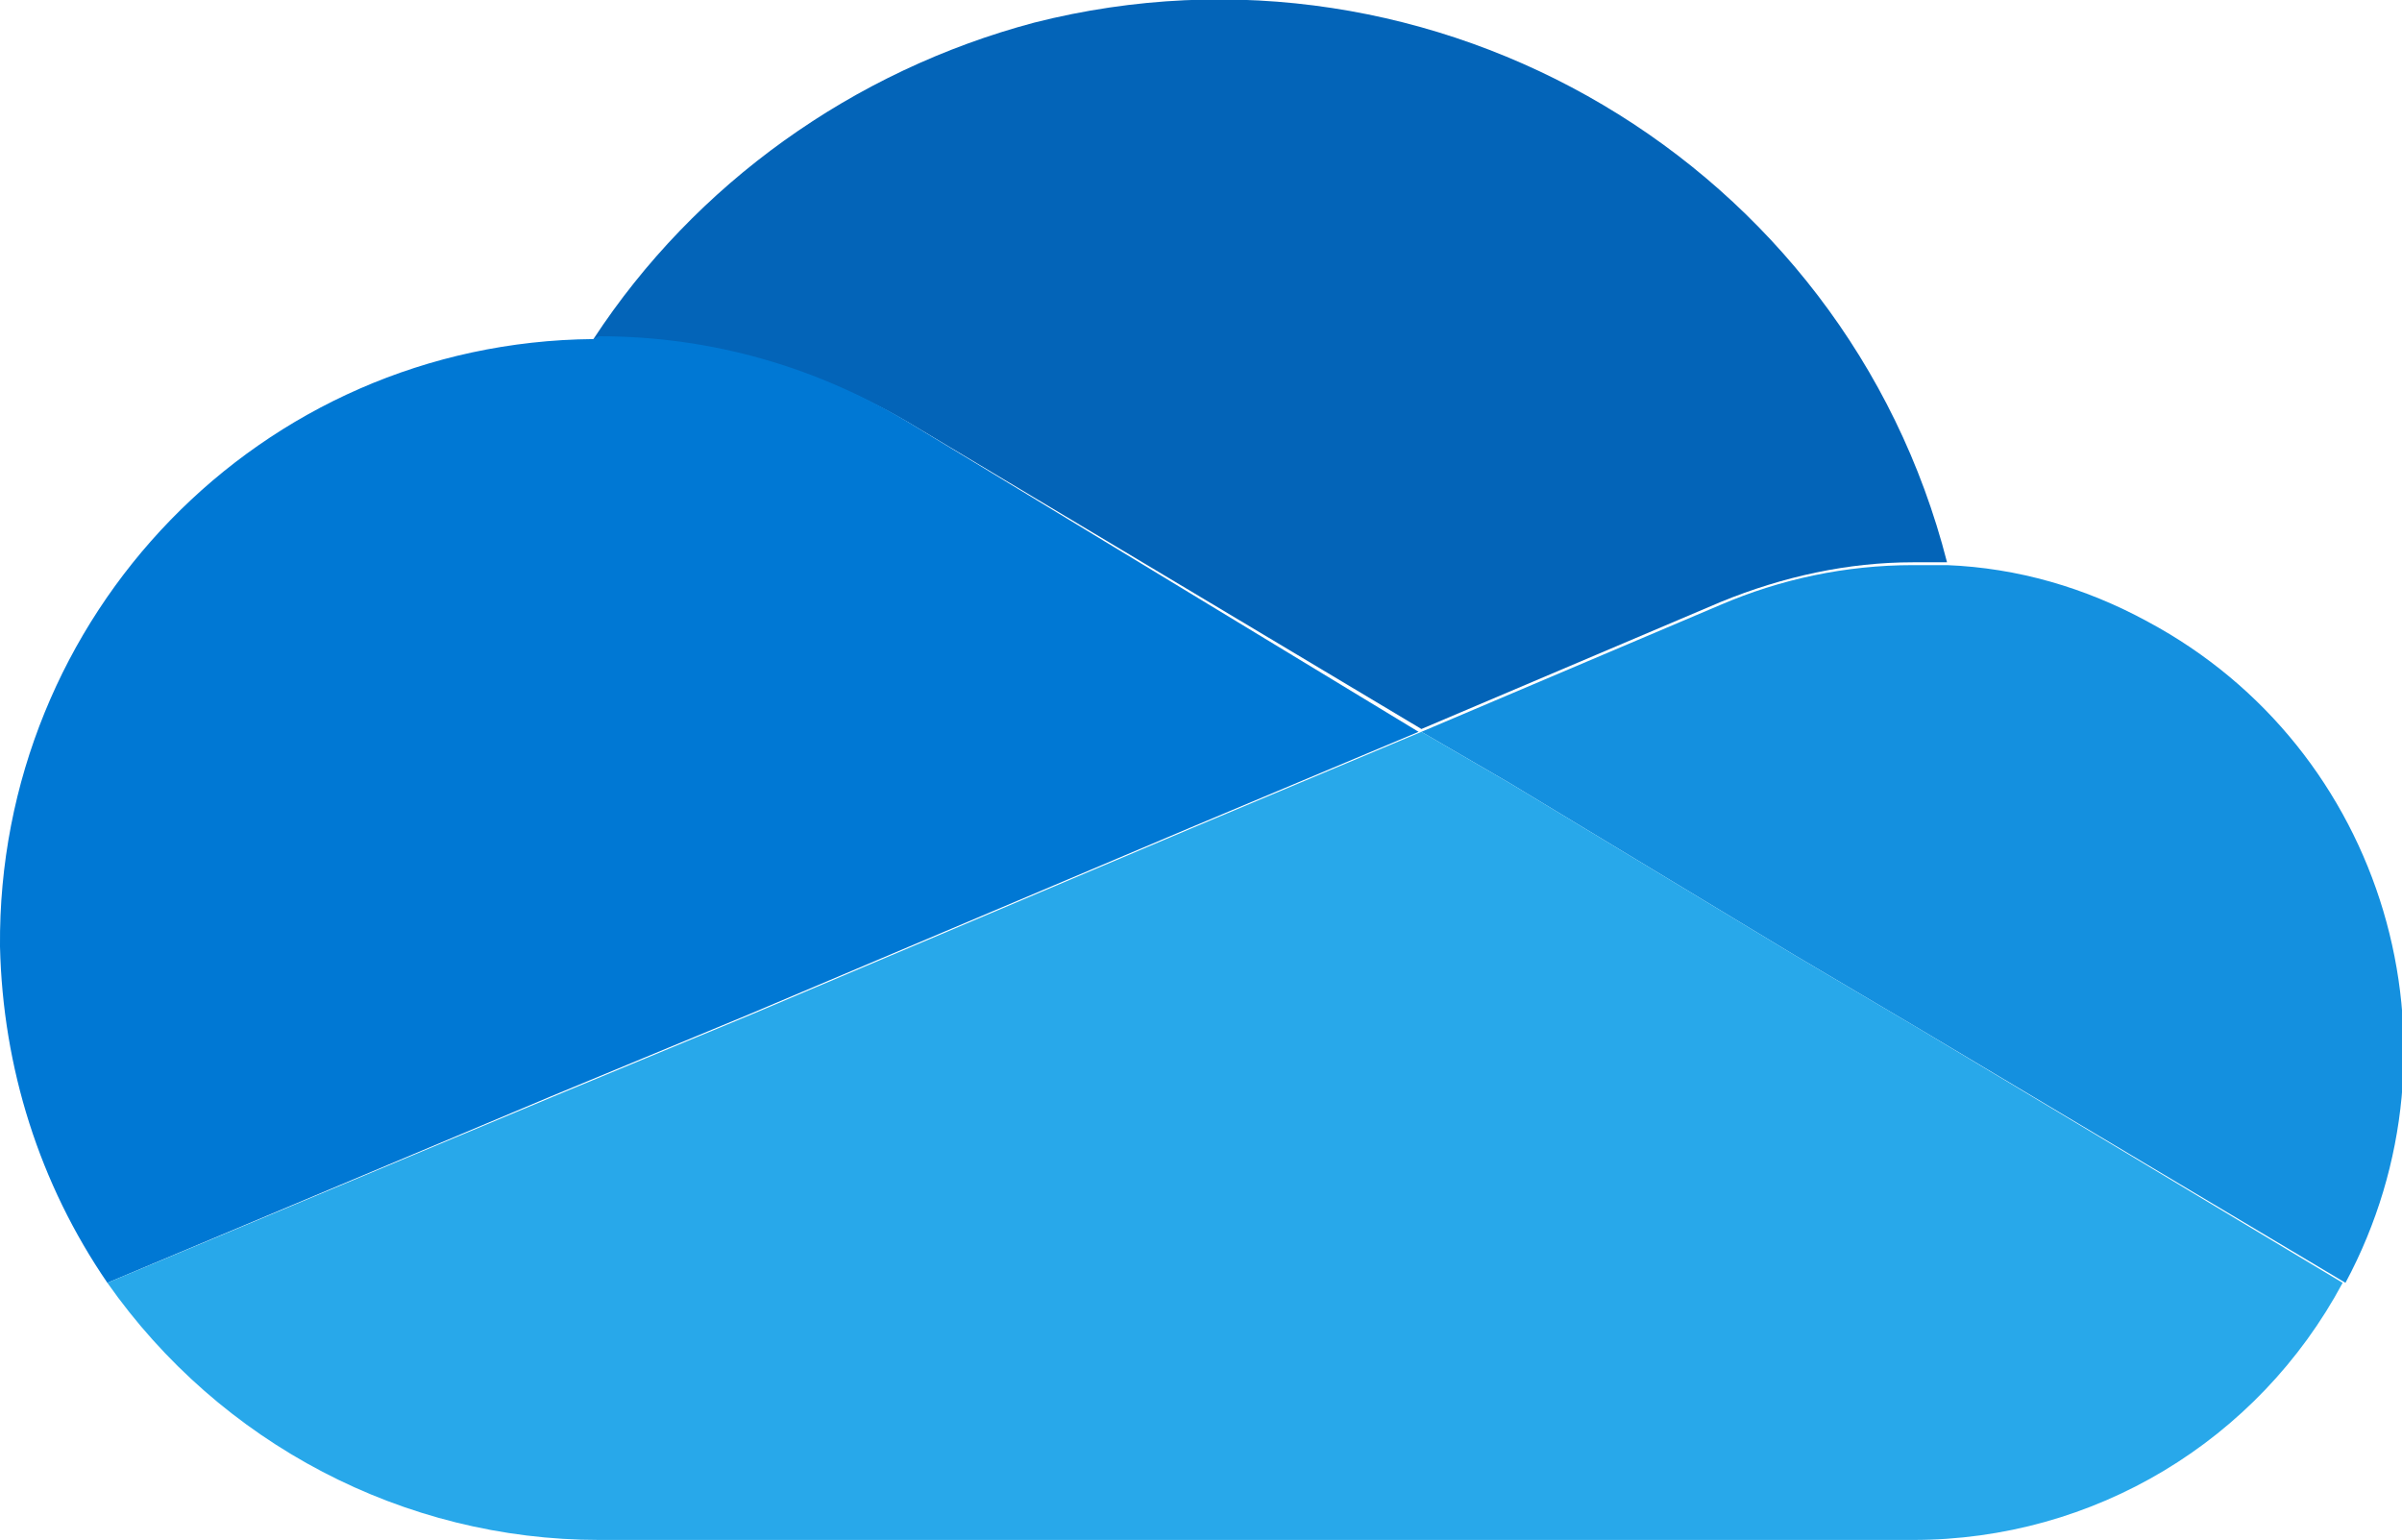
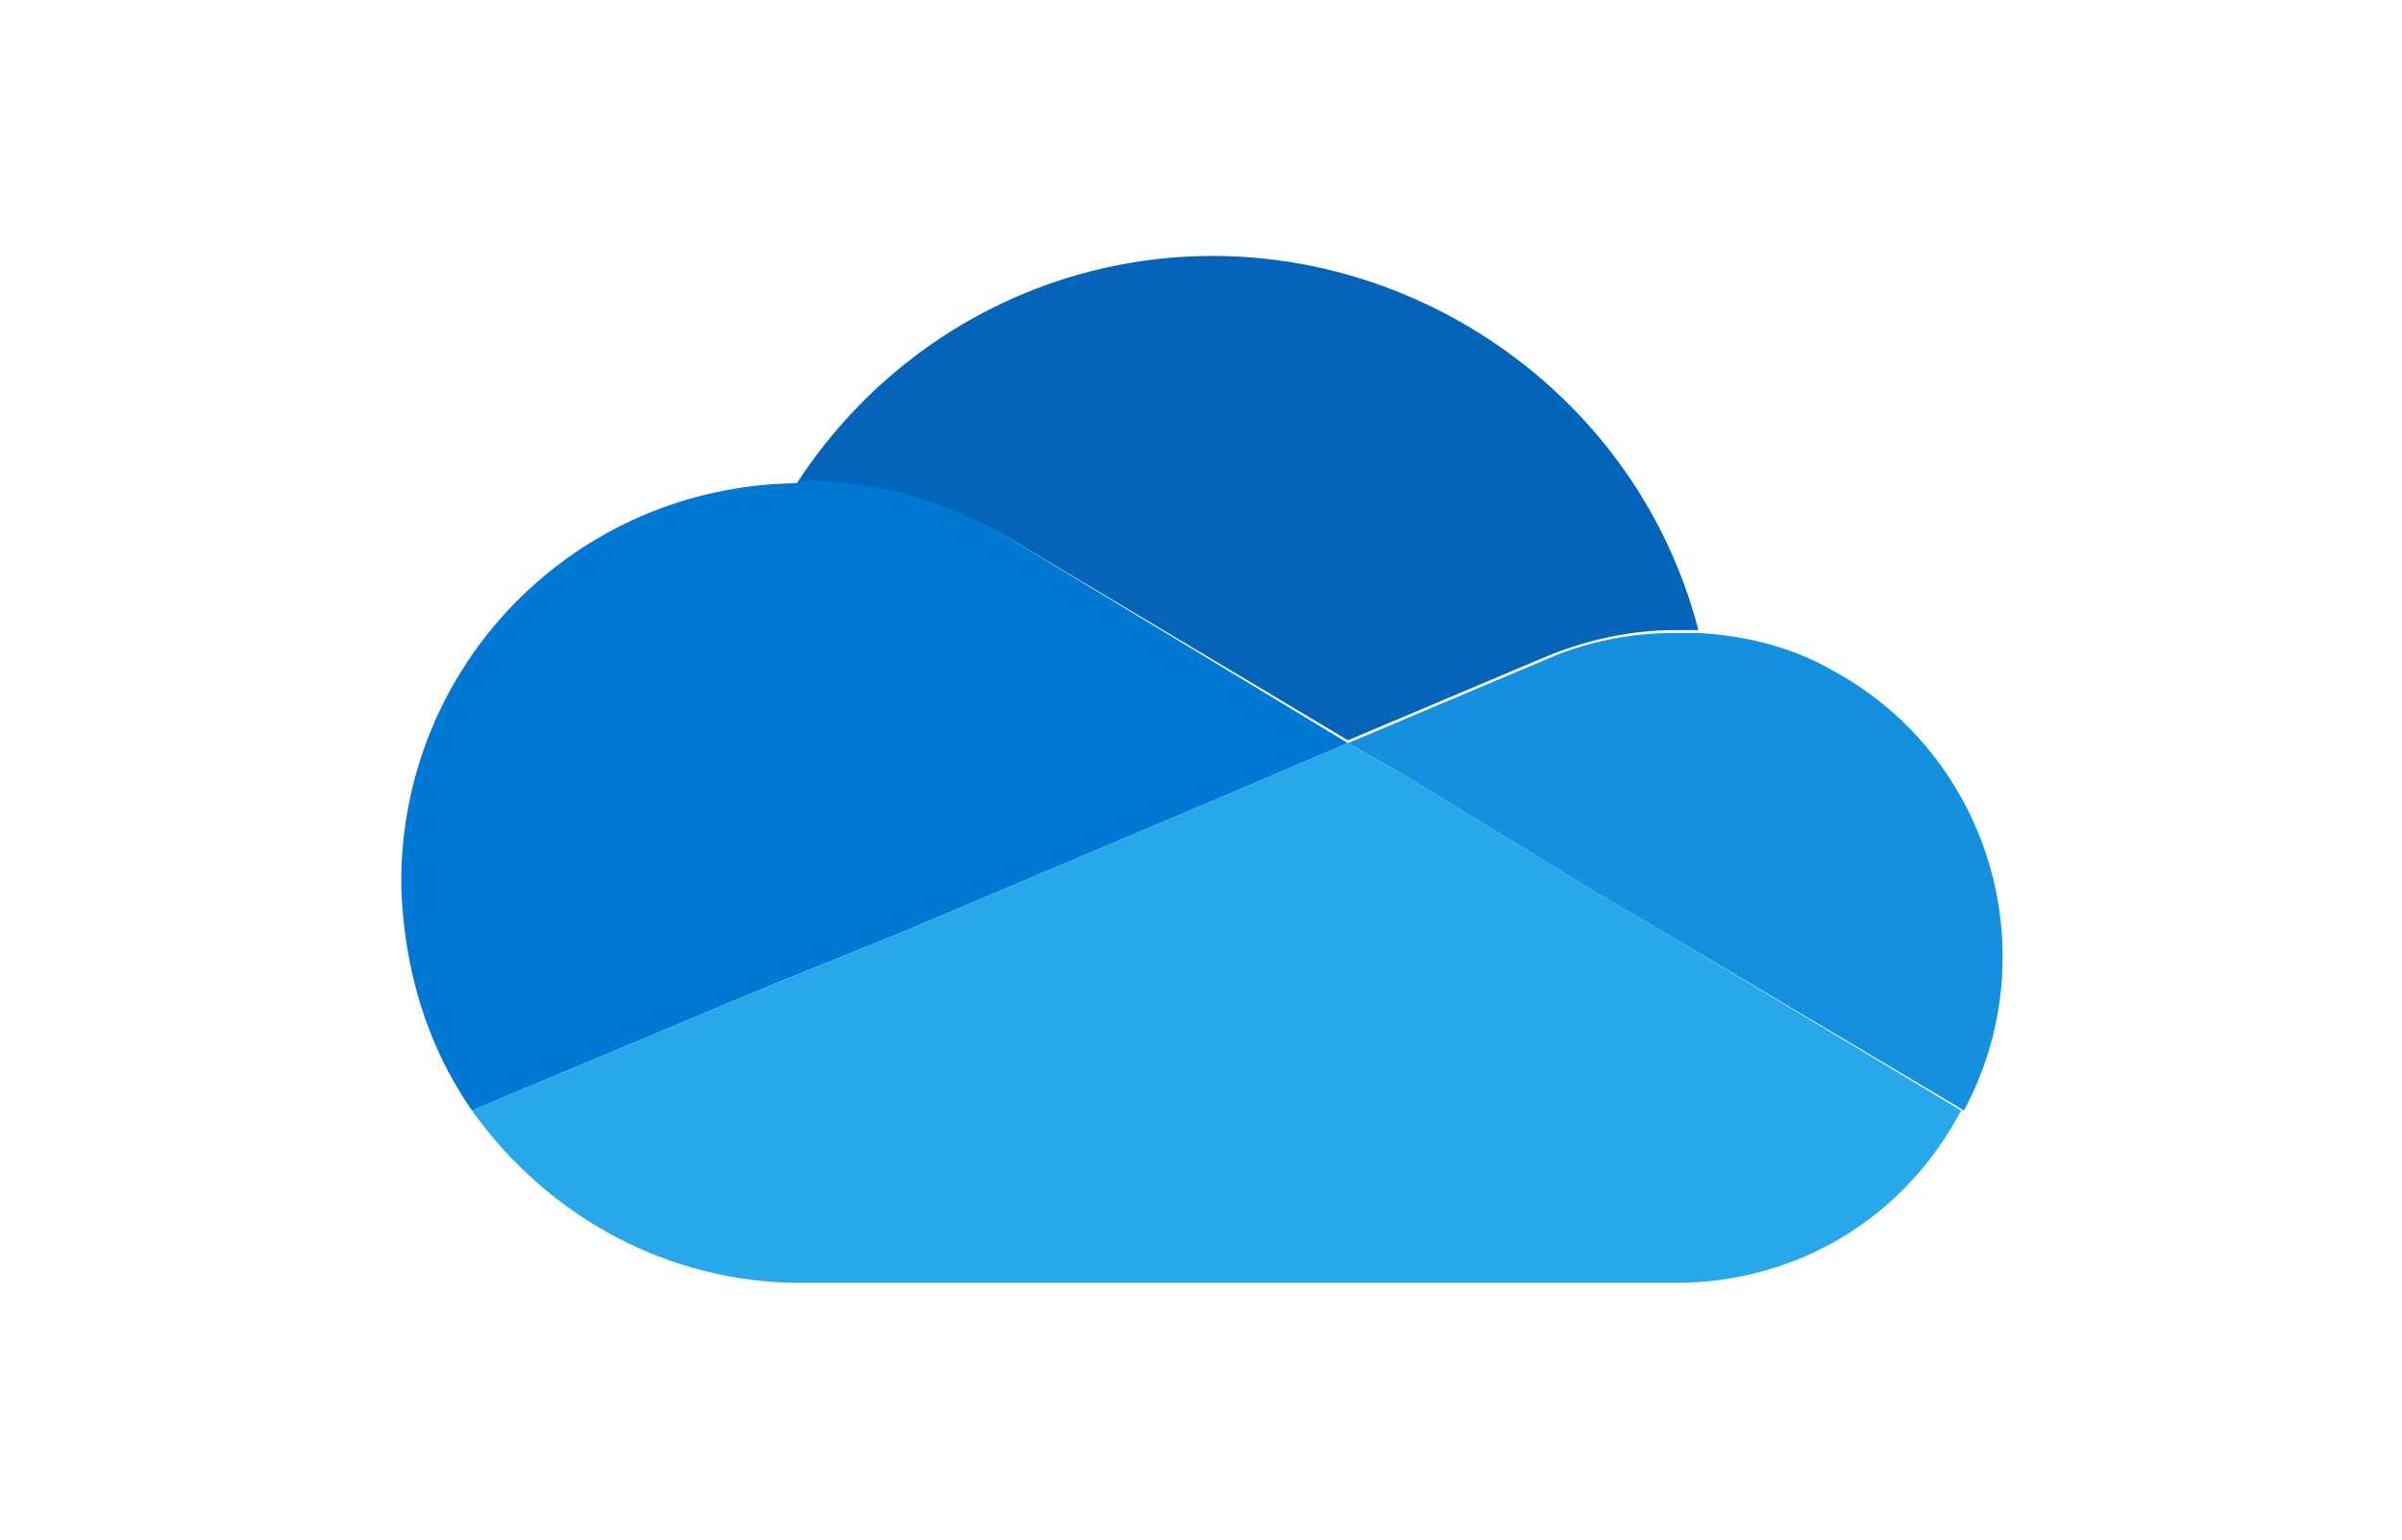
<svg xmlns="http://www.w3.org/2000/svg" version="1.1" id="图层_1" x="0px" y="0px" viewBox="0 0 85 54.5" style="enable-background:new 0 0 85 54.5;" xml:space="preserve">
  <style type="text/css">
	.st0{fill:#0364B8;}
	.st1{fill:#0078D4;}
	.st2{fill:#1490DF;}
	.st3{fill:#28A8EA;}
</style>
-   <path class="st0" d="M32.4,15.1L32.4,15.1l17.9,10.7l10.6-4.5c2.2-0.9,4.5-1.4,6.8-1.4c0.4,0,0.8,0,1.2,0  C65.3,5.8,50.8-2.8,36.6,0.8C30.2,2.5,24.6,6.5,21,12l0.3,0C25.2,12,29.1,13.1,32.4,15.1z" />
-   <path class="st1" d="M32.4,15.1c-3.4-2.1-7.2-3.2-11.2-3.2L21,12C9.2,12.1-0.1,21.8,0,33.5c0.1,4.3,1.4,8.4,3.8,11.9l15.7-6.6l7-2.9  l15.6-6.6l8.1-3.4L32.4,15.1z" />
-   <path class="st2" d="M68.9,20c-0.4,0-0.8,0-1.2,0c-2.4,0-4.7,0.5-6.8,1.4l-10.6,4.5l3.1,1.8l10.1,6.1l4.4,2.6l15.1,9  c4.5-8.4,1.4-18.9-7-23.4C73.8,20.8,71.4,20.1,68.9,20L68.9,20z" />
-   <path class="st3" d="M67.9,36.4l-4.4-2.6l-10.1-6.1l-3.1-1.8l-8.1,3.4l-15.6,6.6l-7,2.9L3.8,45.4c4,5.7,10.5,9.1,17.4,9.1h46.5  c6.4,0,12.2-3.5,15.2-9.1L67.9,36.4z" />
+   <path class="st0" d="M35.8,19.1L35.8,19.1l11.9,7.1l7.1-3c1.5-0.6,3-0.9,4.5-0.9c0.3,0,0.5,0,0.8,0C57.7,13,48,7.2,38.6,9.6  c-4.3,1.1-8,3.8-10.4,7.5h0.2C31,17.1,33.6,17.8,35.8,19.1z" />
+   <path class="st1" d="M35.8,19.1C33.5,17.7,31,17,28.3,17l-0.1,0.1c-7.9,0.1-14.1,6.5-14,14.3c0.1,2.9,0.9,5.6,2.5,7.9l10.5-4.4  l4.7-1.9l10.4-4.4l5.4-2.3L35.8,19.1z" />
+   <path class="st2" d="M60.1,22.4c-0.3,0-0.5,0-0.8,0c-1.6,0-3.1,0.3-4.5,0.9l-7.1,3l2.1,1.2l6.7,4.1l2.9,1.7l10.1,6  c3-5.6,0.9-12.6-4.7-15.6C63.4,22.9,61.8,22.5,60.1,22.4L60.1,22.4z" />
+   <path class="st3" d="M59.4,33.3l-2.9-1.7l-6.7-4.1l-2.1-1.2l-5.4,2.3L31.9,33l-4.7,1.9l-10.5,4.4c2.7,3.8,7,6.1,11.6,6.1h31  c4.3,0,8.1-2.3,10.1-6.1L59.4,33.3z" />
</svg>
